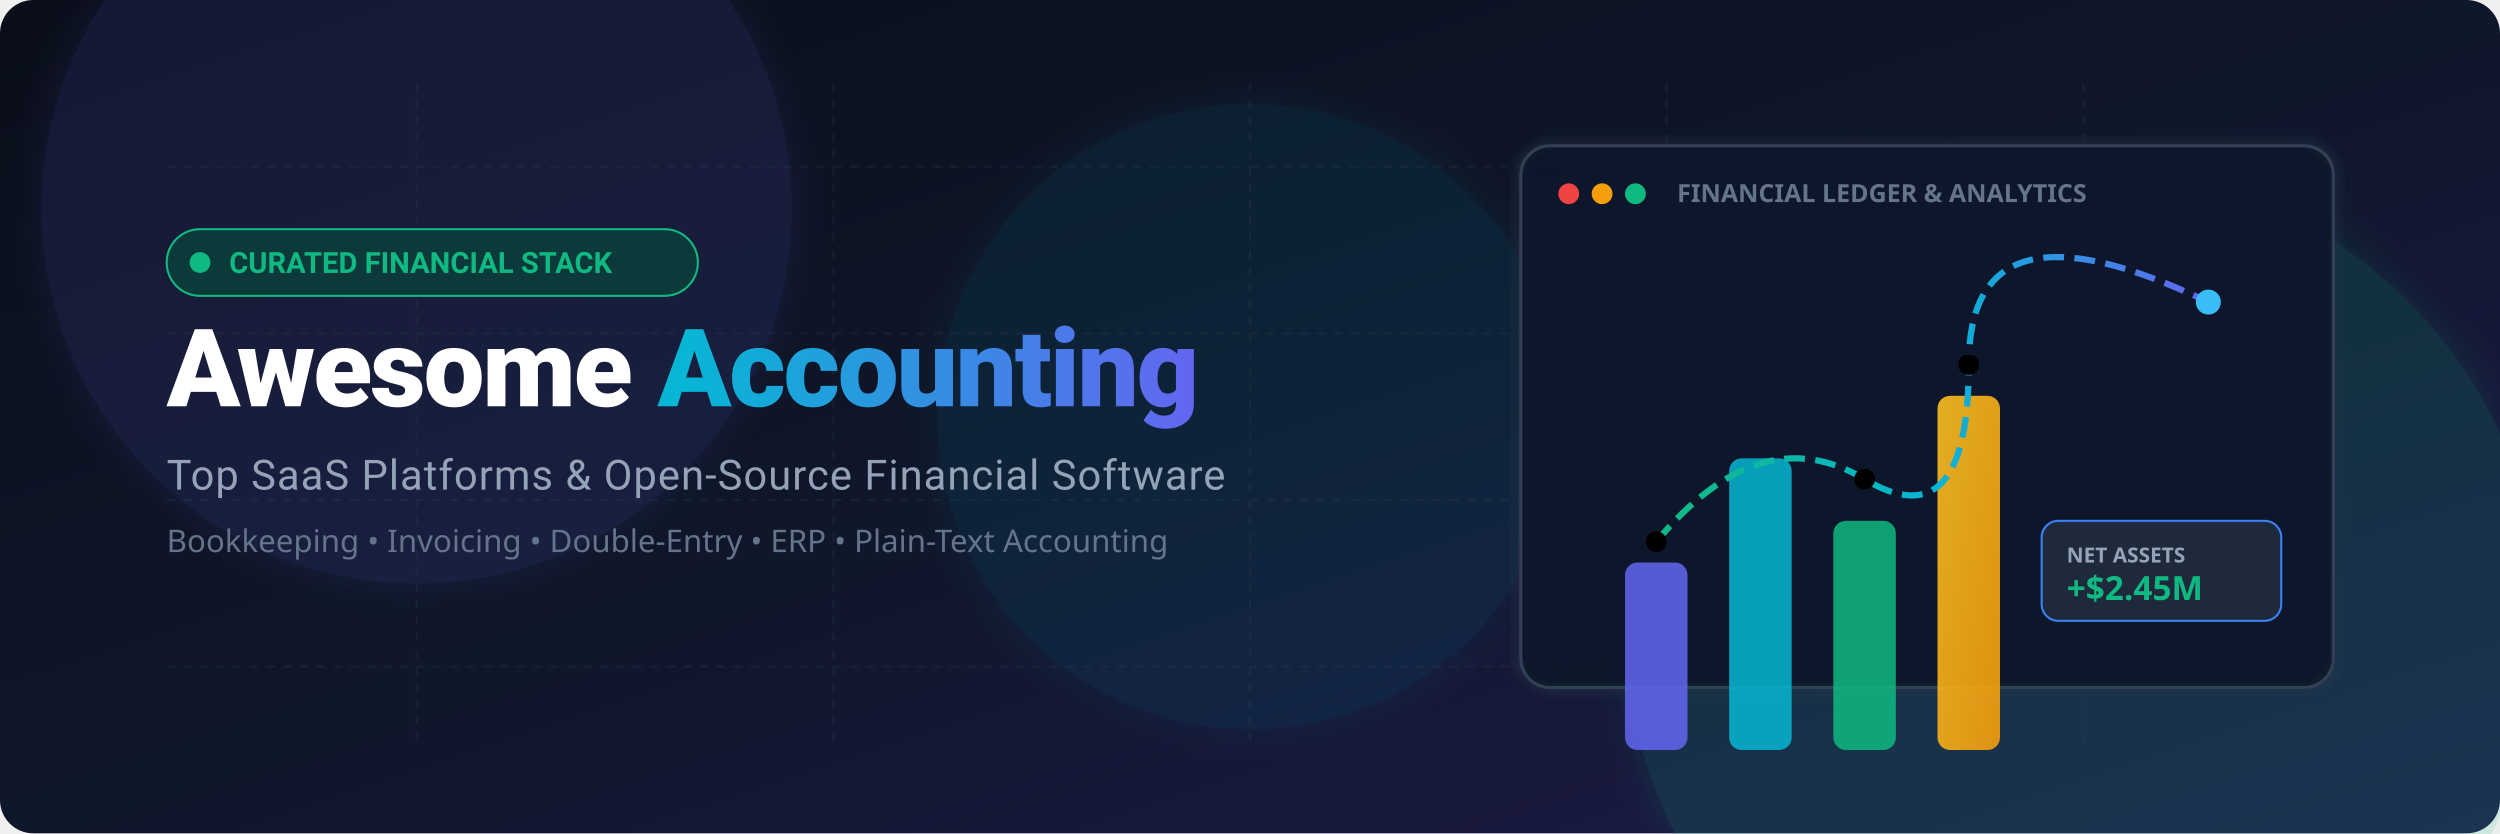
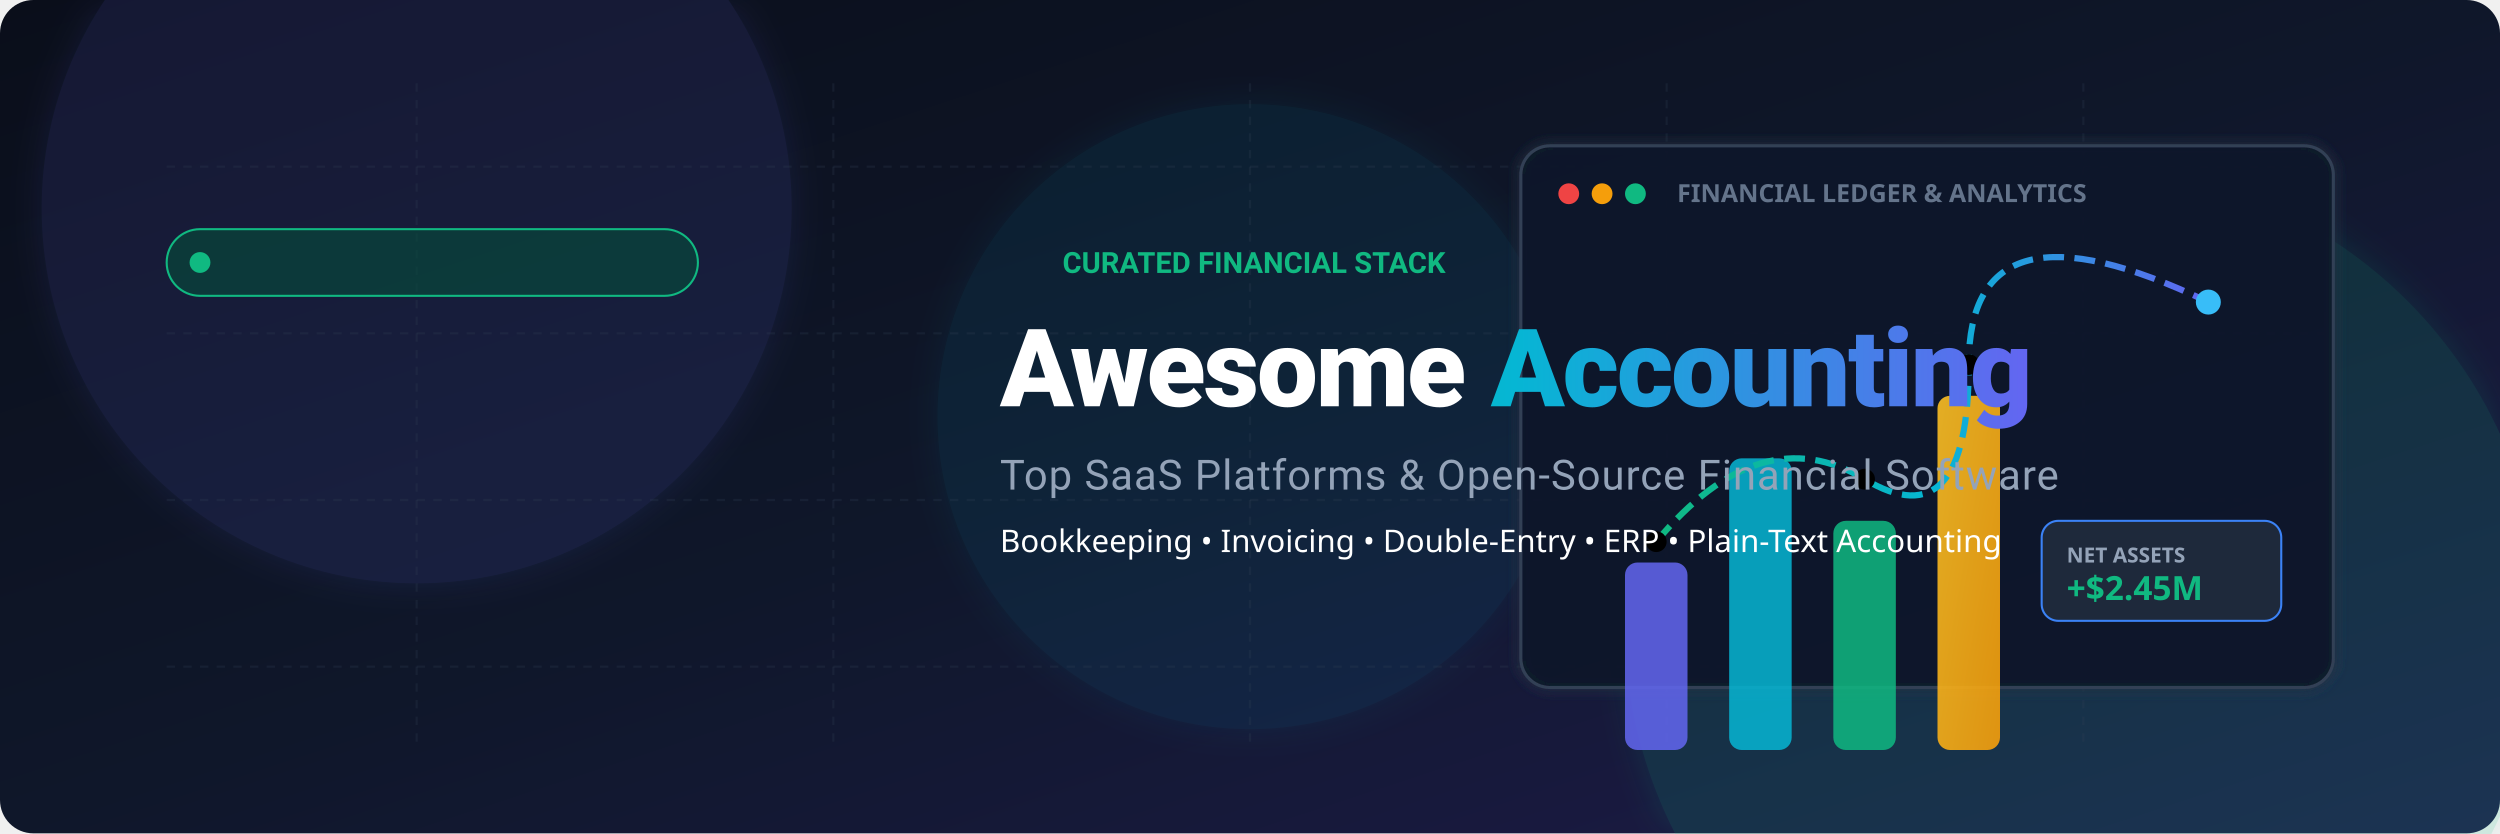
<svg xmlns="http://www.w3.org/2000/svg" viewBox="0 0 1200 400" width="100%" height="100%">
  <defs>
    <linearGradient id="bgGrad" x1="0%" y1="0%" x2="100%" y2="100%">
      <stop offset="0%" stop-color="#0a0e1a" />
      <stop offset="50%" stop-color="#0f172a" />
      <stop offset="100%" stop-color="#1e1b4b" />
    </linearGradient>
    <linearGradient id="accentGrad1" x1="0%" y1="0%" x2="100%" y2="0%">
      <stop offset="0%" stop-color="#10b981" />
      <stop offset="50%" stop-color="#06b6d4" />
      <stop offset="100%" stop-color="#6366f1" />
    </linearGradient>
    <linearGradient id="goldGrad" x1="0%" y1="0%" x2="100%" y2="100%">
      <stop offset="0%" stop-color="#fbbf24" />
      <stop offset="100%" stop-color="#f59e0b" />
    </linearGradient>
    <filter id="glow" x="-20%" y="-20%" width="140%" height="140%">
      <feGaussianBlur stdDeviation="8" result="blur" />
      <feComposite in="SourceGraphic" in2="blur" operator="over" />
    </filter>
    <filter id="glow-subtle" x="-20%" y="-20%" width="140%" height="140%">
      <feGaussianBlur stdDeviation="3" result="blur" />
      <feComposite in="SourceGraphic" in2="blur" operator="over" />
    </filter>
  </defs>
  <style>
    @keyframes pulseGlow {
      0%, 100% { opacity: 0.4; transform: scale(1); }
      50% { opacity: 0.8; transform: scale(1.05); }
    }
    @keyframes floatSlow {
      0%, 100% { transform: translateY(0px); }
      50% { transform: translateY(-10px); }
    }
    @keyframes dashFlow {
      0% { stroke-dashoffset: 200; }
      100% { stroke-dashoffset: 0; }
    }
    @keyframes barGrow1 {
      0%, 100% { height: 70px; y: 220px; }
      50% { height: 110px; y: 180px; }
    }
    @keyframes barGrow2 {
      0%, 100% { height: 120px; y: 170px; }
      50% { height: 150px; y: 140px; }
    }
    @keyframes barGrow3 {
      0%, 100% { height: 95px; y: 195px; }
      50% { height: 135px; y: 155px; }
    }
    @keyframes barGrow4 {
      0%, 100% { height: 150px; y: 140px; }
      50% { height: 180px; y: 110px; }
    }
    @keyframes chartPulse {
      0%, 100% { stroke: #10b981; }
      50% { stroke: #38bdf8; }
    }
    @keyframes nodeBlink {
      0%, 100% { r: 5px; fill: #10b981; }
      50% { r: 8px; fill: #38bdf8; filter: drop-shadow(0 0 6px #38bdf8); }
    }
    .pulse-bg {
      animation: pulseGlow 6s ease-in-out infinite;
      transform-origin: center;
    }
    .floating-card {
      animation: floatSlow 4s ease-in-out infinite;
    }
    .grid-line {
      stroke: #334155;
      stroke-opacity: 0.25;
      stroke-dasharray: 4 4;
    }
    .flow-line {
      stroke: url(#accentGrad1);
      stroke-width: 3;
      stroke-dasharray: 10 5;
      animation: dashFlow 20s linear infinite, chartPulse 4s ease-in-out infinite;
    }
    .bar-1 { animation: barGrow1 4s ease-in-out infinite; }
    .bar-2 { animation: barGrow2 4.5s ease-in-out infinite; }
    .bar-3 { animation: barGrow3 3.8s ease-in-out infinite; }
    .bar-4 { animation: barGrow4 5s ease-in-out infinite; }
    .node { animation: nodeBlink 3s ease-in-out infinite; }
    .main-title {
      font-family: system-ui, -apple-system, 'Segoe UI', Roboto, Helvetica, Arial, sans-serif;
      font-weight: 800;
      font-size: 52px;
      fill: #ffffff;
      letter-spacing: -1px;
    }
    .subtitle {
      font-family: system-ui, -apple-system, 'Segoe UI', Roboto, Helvetica, Arial, sans-serif;
      font-weight: 400;
      font-size: 20px;
      fill: #94a3b8;
      letter-spacing: 0.5px;
    }
    .badge-text {
      font-family: system-ui, -apple-system, 'Segoe UI', Roboto, Helvetica, Arial, sans-serif;
      font-weight: 600;
      font-size: 14px;
      fill: #10b981;
    }
  </style>
  <rect width="1200" height="400" fill="url(#bgGrad)" rx="16" />
  <circle cx="200" cy="100" r="180" fill="#6366f1" opacity="0.12" filter="url(#glow)" class="pulse-bg" />
  <circle cx="1000" cy="300" r="220" fill="#10b981" opacity="0.15" filter="url(#glow)" class="pulse-bg" />
  <circle cx="600" cy="200" r="150" fill="#06b6d4" opacity="0.08" filter="url(#glow)" class="pulse-bg" />
  <line x1="80" y1="80" x2="1120" y2="80" class="grid-line" />
  <line x1="80" y1="160" x2="1120" y2="160" class="grid-line" />
  <line x1="80" y1="240" x2="1120" y2="240" class="grid-line" />
  <line x1="80" y1="320" x2="1120" y2="320" class="grid-line" />
  <line x1="200" y1="40" x2="200" y2="360" class="grid-line" />
  <line x1="400" y1="40" x2="400" y2="360" class="grid-line" />
  <line x1="600" y1="40" x2="600" y2="360" class="grid-line" />
  <line x1="800" y1="40" x2="800" y2="360" class="grid-line" />
  <line x1="1000" y1="40" x2="1000" y2="360" class="grid-line" />
  <g class="floating-card" transform="translate(730, 70)">
    <rect width="390" height="260" rx="14" fill="#0f172a" fill-opacity="0.85" stroke="#334155" stroke-width="1.5" filter="url(#glow-subtle)" />
    <rect x="18" y="18" width="10" height="10" rx="5" fill="#ef4444" />
    <rect x="34" y="18" width="10" height="10" rx="5" fill="#f59e0b" />
    <rect x="50" y="18" width="10" height="10" rx="5" fill="#10b981" />
    <text x="75" y="27" font-family="system-ui, sans-serif" font-size="12" fill="#64748b" font-weight="600">FINANCIAL LEDGER &amp; ANALYTICS</text>
    <rect class="bar-1" x="50" y="200" width="30" height="90" rx="6" fill="#6366f1" fill-opacity="0.85" />
    <rect class="bar-2" x="100" y="150" width="30" height="140" rx="6" fill="#06b6d4" fill-opacity="0.85" />
    <rect class="bar-3" x="150" y="180" width="30" height="110" rx="6" fill="#10b981" fill-opacity="0.85" />
    <rect class="bar-4" x="200" y="120" width="30" height="170" rx="6" fill="url(#goldGrad)" fill-opacity="0.9" />
    <path class="flow-line" d="M 65 190 Q 115 130, 165 160 T 215 105 T 330 75" fill="none" />
    <circle class="node" cx="65" cy="190" r="5" />
    <circle class="node" cx="165" cy="160" r="5" />
    <circle class="node" cx="215" cy="105" r="5" />
    <circle class="node" cx="330" cy="75" r="6" fill="#38bdf8" />
    <g transform="translate(250, 180)">
      <rect width="115" height="48" rx="8" fill="#1e293b" stroke="#3b82f6" stroke-width="1" />
      <text x="12" y="20" font-family="system-ui, sans-serif" font-size="10" fill="#94a3b8" font-weight="600">NET ASSETS</text>
      <text x="12" y="38" font-family="system-ui, sans-serif" font-size="16" fill="#10b981" font-weight="700">+$2.45M</text>
    </g>
  </g>
  <g transform="translate(80, 110)">
    <g transform="translate(0, 0)">
      <rect width="255" height="32" rx="16" fill="#064e3b" fill-opacity="0.6" stroke="#10b981" stroke-width="1" />
      <circle cx="16" cy="16" r="5" fill="#10b981" />
-       <text x="30" y="21" class="badge-text">CURATED FINANCIAL STACK</text>
+       <text x="430" y="21" class="badge-text">CURATED FINANCIAL STACK</text>
    </g>
-     <text x="0" y="85" class="main-title">
+     <text x="400" y="85" class="main-title">
      Awesome <tspan fill="url(#accentGrad1)">Accounting</tspan>
    </text>
-     <text x="0" y="125" class="subtitle">
+     <text x="400" y="125" class="subtitle">
      Top SaaS Platforms &amp; Open-Source Financial Software
    </text>
-     <text x="0" y="155" font-family="system-ui, sans-serif" font-size="15" fill="#64748b" font-weight="500">
+     <text x="400" y="155" font-family="system-ui, sans-serif" font-size="15" fill="#ffffff" font-weight="500">
      Bookkeeping • Invoicing • Double-Entry • ERP • Plain-Text Accounting
    </text>
  </g>
</svg>
